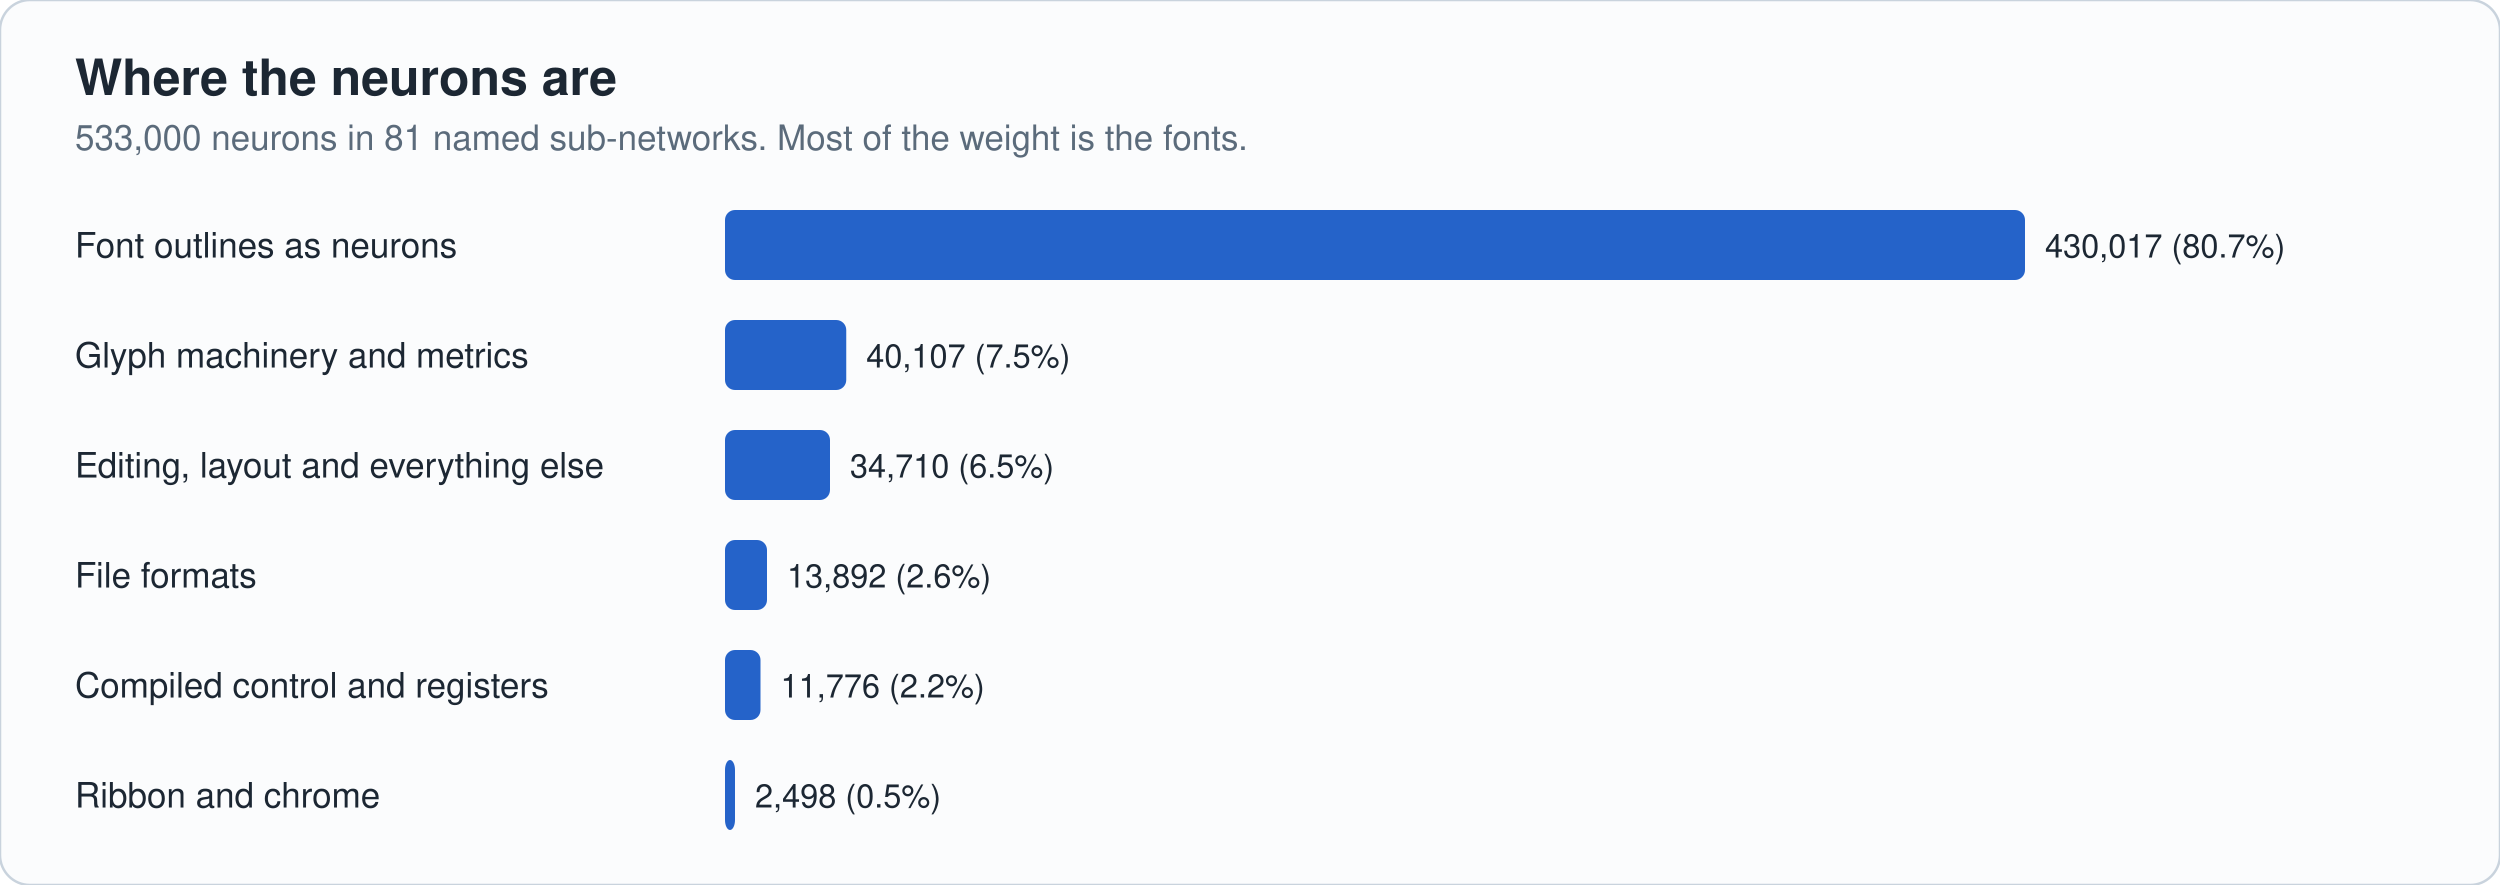
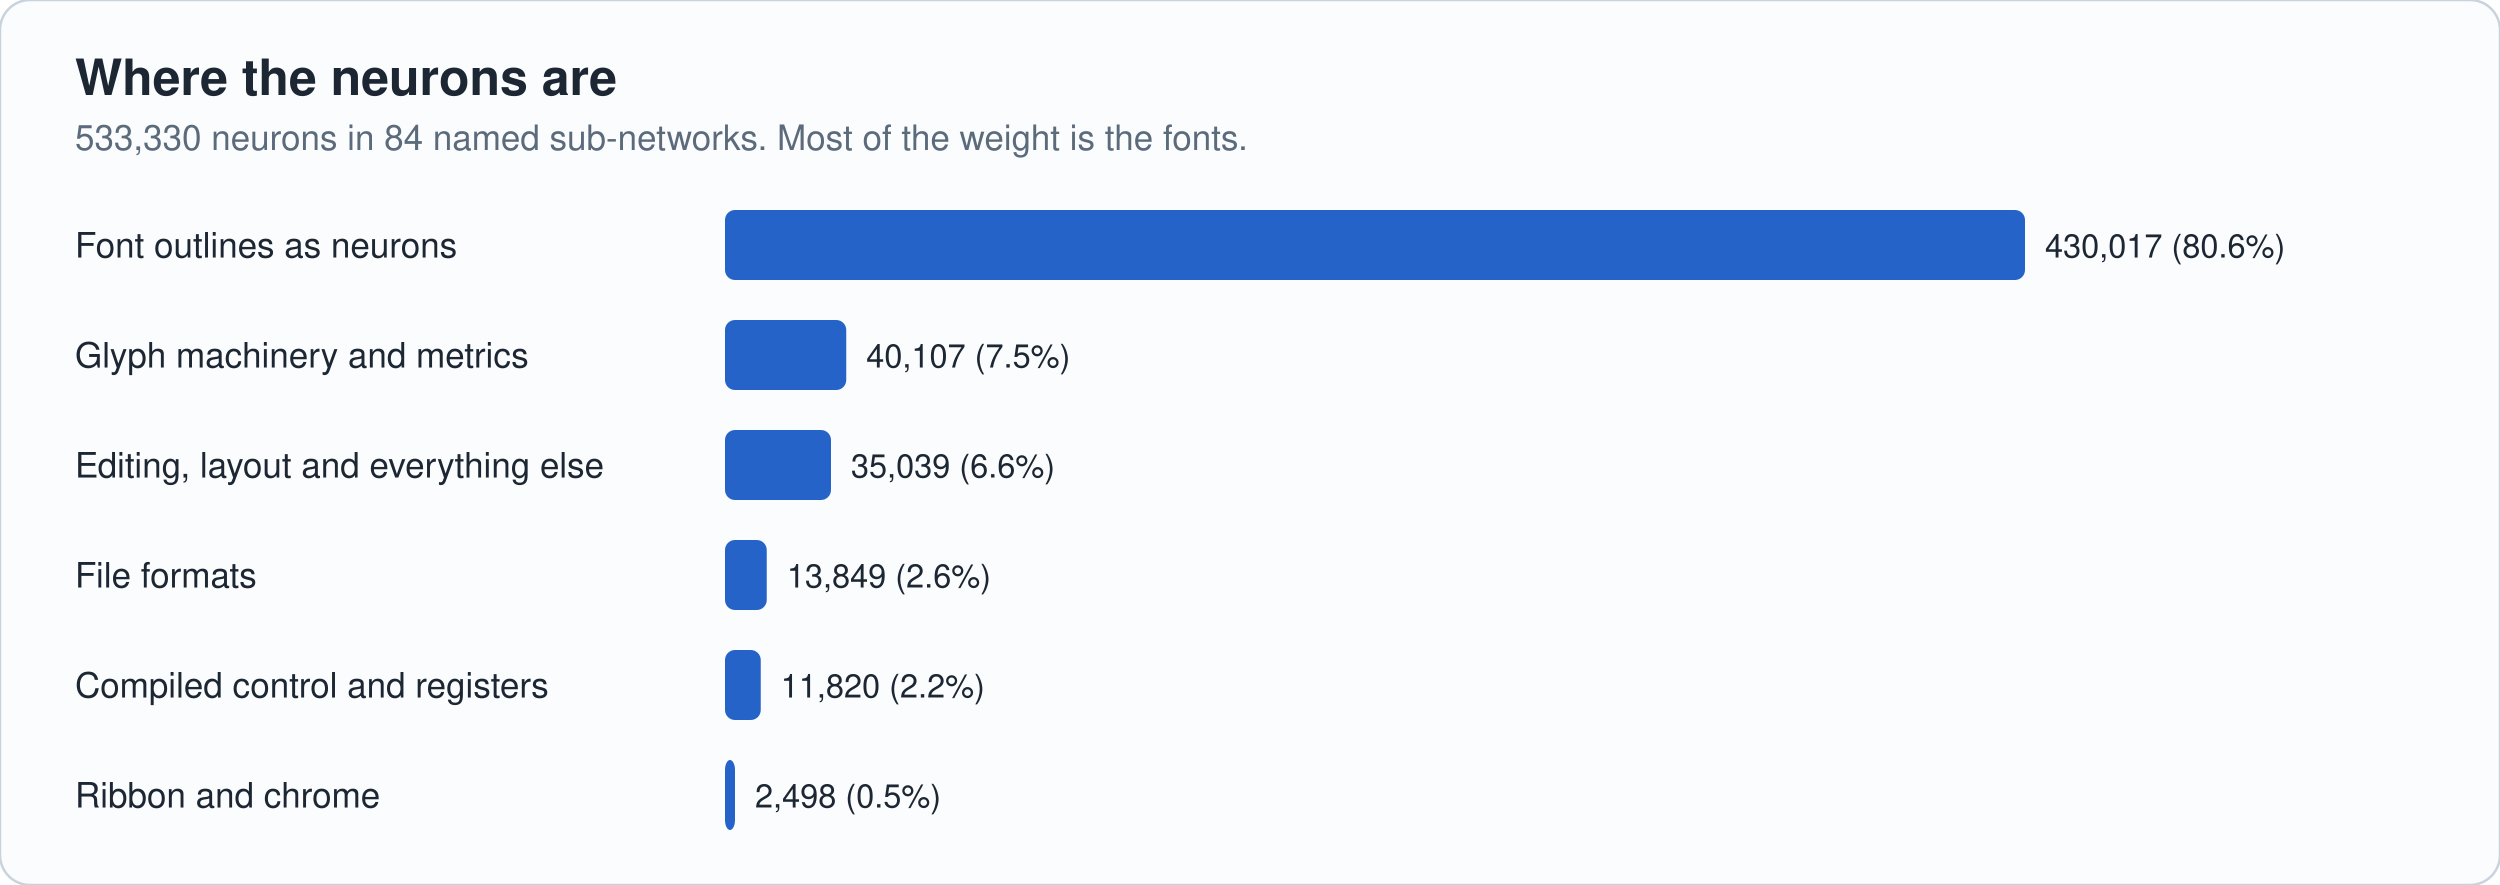
<svg xmlns="http://www.w3.org/2000/svg" viewBox="0 0 1000 354" width="1000" height="354" role="img" aria-label="Neuron counts per family of sub-networks" font-family="-apple-system,'Segoe UI',Helvetica,Arial,sans-serif">
  <rect width="1000" height="354" rx="12" fill="#fbfcfd" stroke="#c9d3dd" />
  <text x="30" y="38" font-size="20" fill="#1c2733" text-anchor="start" font-weight="700">Where the neurons are</text>
-   <text x="30" y="60" font-size="14" fill="#5b6b7b" text-anchor="start" font-weight="400">533,000 neurons in 81 named sub-networks. Most of the weight is the fonts.</text>
+   <text x="30" y="60" font-size="14" fill="#5b6b7b" text-anchor="start" font-weight="400">533,330 neurons in 84 named sub-networks. Most of the weight is the fonts.</text>
  <text x="30" y="103" font-size="14" fill="#1c2733" text-anchor="start" font-weight="400">Font outlines as neurons</text>
  <rect x="290" y="84" width="520.0" height="28" rx="4" fill="#2563c9" />
-   <text x="818.0" y="103" font-size="13" fill="#1c2733" text-anchor="start" font-weight="400">430,017 (80.7%)</text>
+   <text x="818.0" y="103" font-size="13" fill="#1c2733" text-anchor="start" font-weight="400">430,017 (80.6%)</text>
  <text x="30" y="147" font-size="14" fill="#1c2733" text-anchor="start" font-weight="400">Glyph machinery and metrics</text>
  <rect x="290" y="128" width="48.5" height="28" rx="4" fill="#2563c9" />
  <text x="346.5" y="147" font-size="13" fill="#1c2733" text-anchor="start" font-weight="400">40,107 (7.5%)</text>
  <text x="30" y="191" font-size="14" fill="#1c2733" text-anchor="start" font-weight="400">Editing, layout and everything else</text>
-   <rect x="290" y="172" width="42.0" height="28" rx="4" fill="#2563c9" />
-   <text x="339.973" y="191" font-size="13" fill="#1c2733" text-anchor="start" font-weight="400">34,710 (6.5%)</text>
+   <rect x="290" y="172" width="42.4" height="28" rx="4" fill="#2563c9" />
+   <text x="340.371" y="191" font-size="13" fill="#1c2733" text-anchor="start" font-weight="400">35,039 (6.6%)</text>
  <text x="30" y="235" font-size="14" fill="#1c2733" text-anchor="start" font-weight="400">File formats</text>
-   <rect x="290" y="216" width="16.8" height="28" rx="4" fill="#2563c9" />
-   <text x="314.799" y="235" font-size="13" fill="#1c2733" text-anchor="start" font-weight="400">13,892 (2.6%)</text>
+   <rect x="290" y="216" width="16.7" height="28" rx="4" fill="#2563c9" />
+   <text x="314.747" y="235" font-size="13" fill="#1c2733" text-anchor="start" font-weight="400">13,849 (2.6%)</text>
  <text x="30" y="279" font-size="14" fill="#1c2733" text-anchor="start" font-weight="400">Compiled control and registers</text>
-   <rect x="290" y="260" width="14.2" height="28" rx="4" fill="#2563c9" />
-   <text x="312.24" y="279" font-size="13" fill="#1c2733" text-anchor="start" font-weight="400">11,776 (2.2%)</text>
+   <rect x="290" y="260" width="14.3" height="28" rx="4" fill="#2563c9" />
+   <text x="312.293" y="279" font-size="13" fill="#1c2733" text-anchor="start" font-weight="400">11,820 (2.2%)</text>
  <text x="30" y="323" font-size="14" fill="#1c2733" text-anchor="start" font-weight="400">Ribbon and chrome</text>
  <rect x="290" y="304" width="4.0" height="28" rx="4" fill="#2563c9" />
  <text x="302" y="323" font-size="13" fill="#1c2733" text-anchor="start" font-weight="400">2,498 (0.5%)</text>
</svg>
